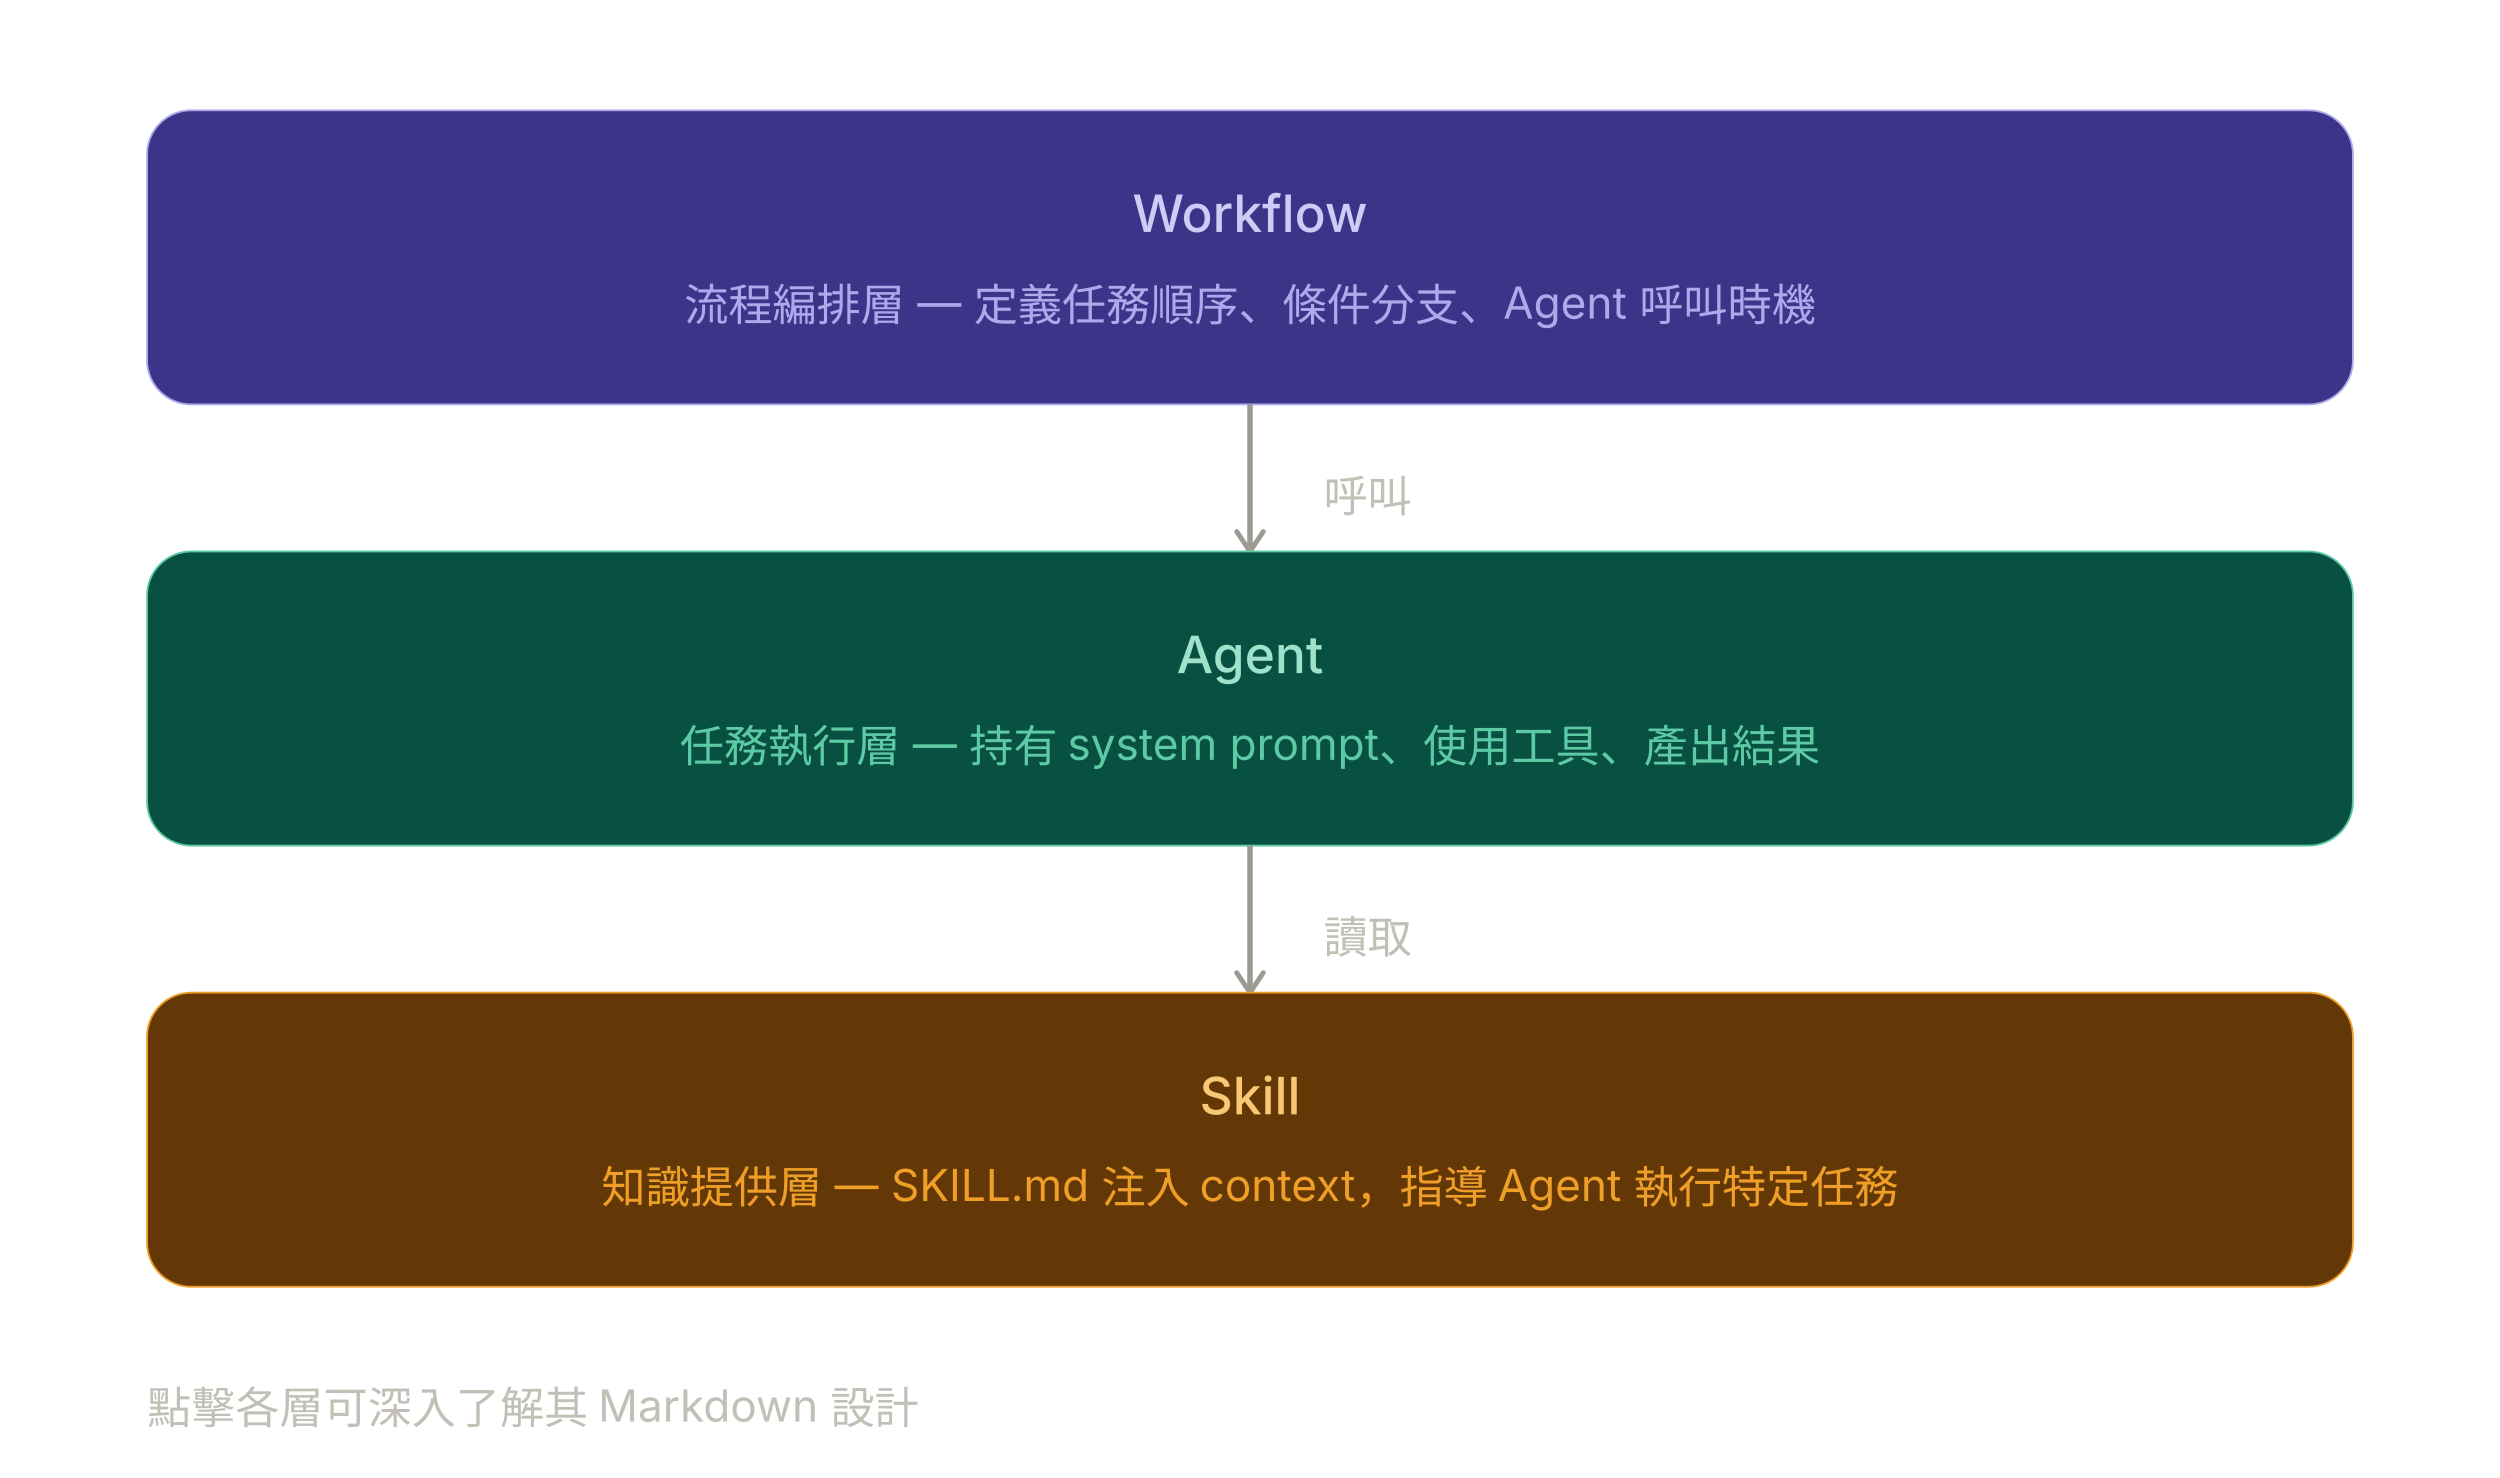
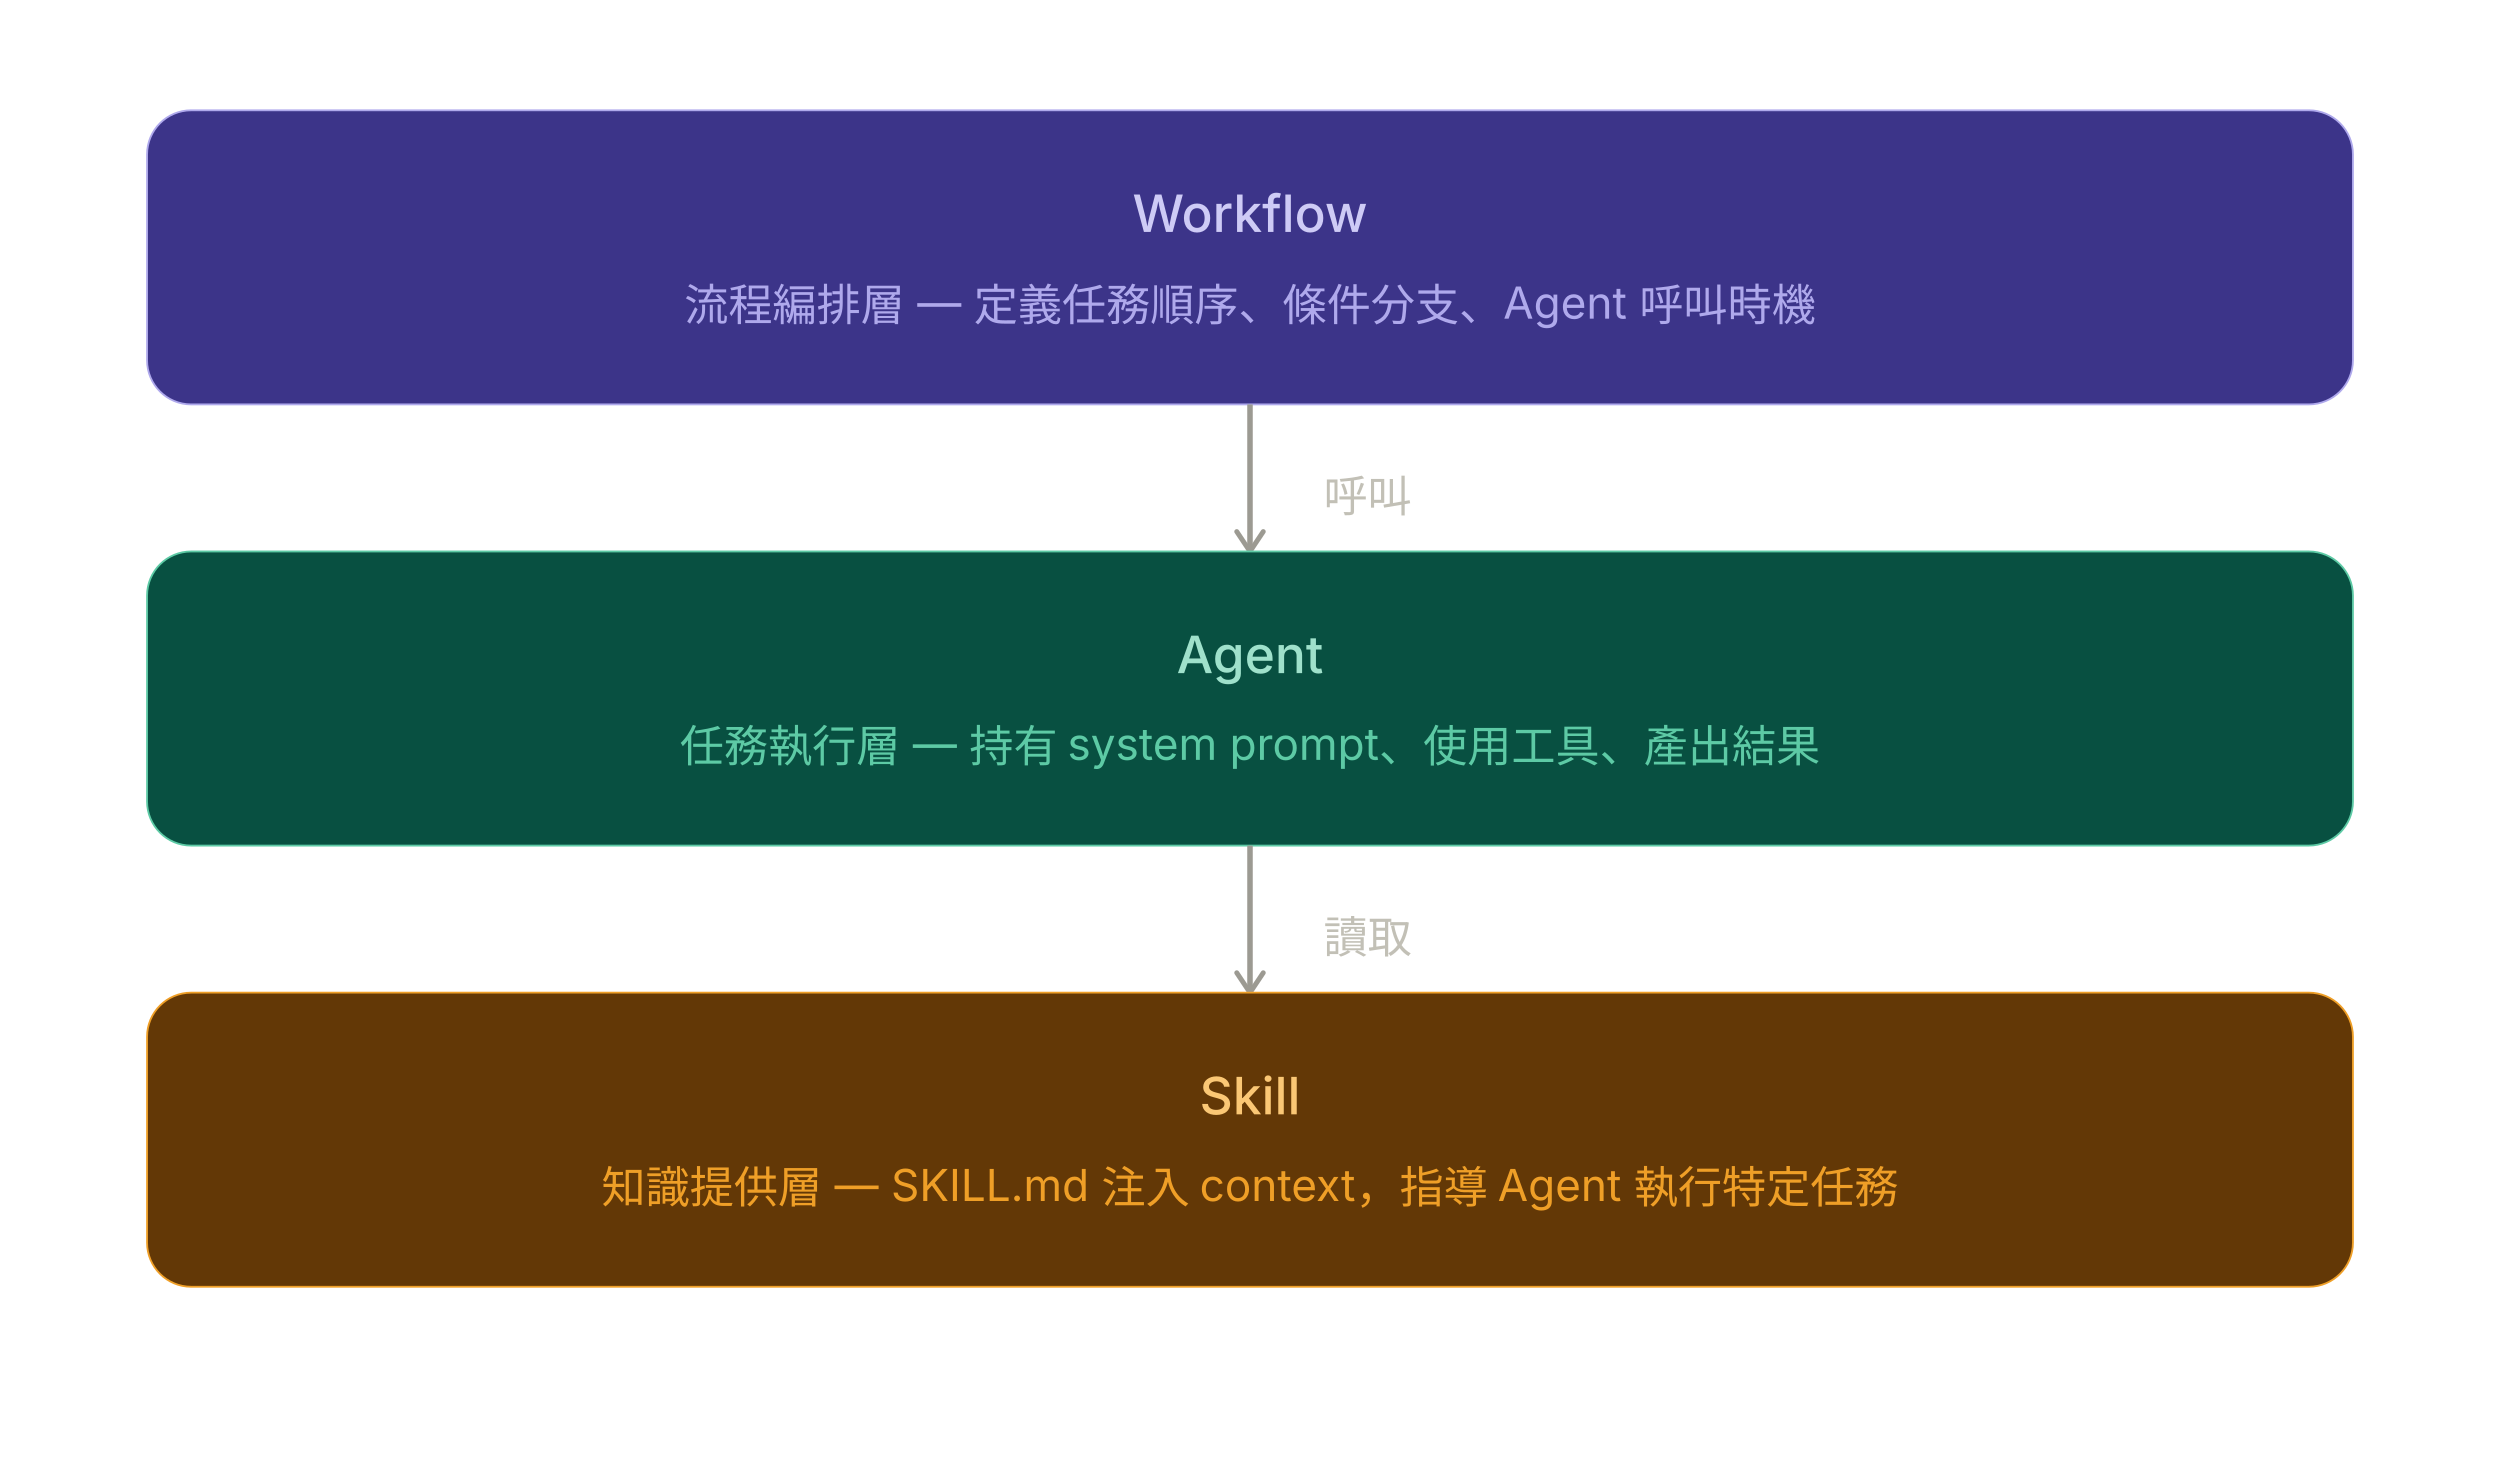
<svg xmlns="http://www.w3.org/2000/svg" width="100%" viewBox="0 0 680 402" role="img" style="">
  <defs>
    <marker id="arrow" viewBox="0 0 10 10" refX="8" refY="5" markerWidth="6" markerHeight="6" orient="auto-start-reverse">
      <path d="M2 1L8 5L2 9" fill="none" stroke="context-stroke" stroke-width="1.5" stroke-linecap="round" stroke-linejoin="round" />
    </marker>
  </defs>
  <g style="fill:rgb(0, 0, 0);stroke:none;color:rgb(255, 255, 255);stroke-width:1px;stroke-linecap:butt;stroke-linejoin:miter;opacity:1;font-family:&quot;Anthropic Sans&quot;, -apple-system, BlinkMacSystemFont, &quot;Segoe UI&quot;, sans-serif;font-size:16px;font-weight:400;text-anchor:start;dominant-baseline:auto">
    <rect x="40" y="30" width="600" height="80" rx="12" stroke-width="0.5" style="fill:rgb(60, 52, 137);stroke:rgb(175, 169, 236);color:rgb(255, 255, 255);stroke-width:0.5px;stroke-linecap:butt;stroke-linejoin:miter;opacity:1;font-family:&quot;Anthropic Sans&quot;, -apple-system, BlinkMacSystemFont, &quot;Segoe UI&quot;, sans-serif;font-size:16px;font-weight:400;text-anchor:start;dominant-baseline:auto" />
    <text x="340" y="58" text-anchor="middle" dominant-baseline="central" style="fill:rgb(206, 203, 246);stroke:none;color:rgb(255, 255, 255);stroke-width:1px;stroke-linecap:butt;stroke-linejoin:miter;opacity:1;font-family:&quot;Anthropic Sans&quot;, -apple-system, BlinkMacSystemFont, &quot;Segoe UI&quot;, sans-serif;font-size:14px;font-weight:500;text-anchor:middle;dominant-baseline:central">Workflow</text>
    <text x="340" y="82" text-anchor="middle" dominant-baseline="central" style="fill:rgb(175, 169, 236);stroke:none;color:rgb(255, 255, 255);stroke-width:1px;stroke-linecap:butt;stroke-linejoin:miter;opacity:1;font-family:&quot;Anthropic Sans&quot;, -apple-system, BlinkMacSystemFont, &quot;Segoe UI&quot;, sans-serif;font-size:12px;font-weight:400;text-anchor:middle;dominant-baseline:central">流程編排層 — 定義任務順序、條件分支、Agent 呼叫時機</text>
  </g>
  <line x1="340" y1="110" x2="340" y2="150" marker-end="url(#arrow)" style="fill:none;stroke:rgb(156, 154, 146);color:rgb(255, 255, 255);stroke-width:1.5px;stroke-linecap:butt;stroke-linejoin:miter;opacity:1;font-family:&quot;Anthropic Sans&quot;, -apple-system, BlinkMacSystemFont, &quot;Segoe UI&quot;, sans-serif;font-size:16px;font-weight:400;text-anchor:start;dominant-baseline:auto" />
  <text x="360" y="134" dominant-baseline="central" style="fill:rgb(194, 192, 182);stroke:none;color:rgb(255, 255, 255);stroke-width:1px;stroke-linecap:butt;stroke-linejoin:miter;opacity:1;font-family:&quot;Anthropic Sans&quot;, -apple-system, BlinkMacSystemFont, &quot;Segoe UI&quot;, sans-serif;font-size:12px;font-weight:400;text-anchor:start;dominant-baseline:central">呼叫</text>
  <g style="fill:rgb(0, 0, 0);stroke:none;color:rgb(255, 255, 255);stroke-width:1px;stroke-linecap:butt;stroke-linejoin:miter;opacity:1;font-family:&quot;Anthropic Sans&quot;, -apple-system, BlinkMacSystemFont, &quot;Segoe UI&quot;, sans-serif;font-size:16px;font-weight:400;text-anchor:start;dominant-baseline:auto">
    <rect x="40" y="150" width="600" height="80" rx="12" stroke-width="0.5" style="fill:rgb(8, 80, 65);stroke:rgb(93, 202, 165);color:rgb(255, 255, 255);stroke-width:0.5px;stroke-linecap:butt;stroke-linejoin:miter;opacity:1;font-family:&quot;Anthropic Sans&quot;, -apple-system, BlinkMacSystemFont, &quot;Segoe UI&quot;, sans-serif;font-size:16px;font-weight:400;text-anchor:start;dominant-baseline:auto" />
    <text x="340" y="178" text-anchor="middle" dominant-baseline="central" style="fill:rgb(159, 225, 203);stroke:none;color:rgb(255, 255, 255);stroke-width:1px;stroke-linecap:butt;stroke-linejoin:miter;opacity:1;font-family:&quot;Anthropic Sans&quot;, -apple-system, BlinkMacSystemFont, &quot;Segoe UI&quot;, sans-serif;font-size:14px;font-weight:500;text-anchor:middle;dominant-baseline:central">Agent</text>
    <text x="340" y="202" text-anchor="middle" dominant-baseline="central" style="fill:rgb(93, 202, 165);stroke:none;color:rgb(255, 255, 255);stroke-width:1px;stroke-linecap:butt;stroke-linejoin:miter;opacity:1;font-family:&quot;Anthropic Sans&quot;, -apple-system, BlinkMacSystemFont, &quot;Segoe UI&quot;, sans-serif;font-size:12px;font-weight:400;text-anchor:middle;dominant-baseline:central">任務執行層 — 持有 system prompt、使用工具、產出結果</text>
  </g>
  <line x1="340" y1="230" x2="340" y2="270" marker-end="url(#arrow)" style="fill:none;stroke:rgb(156, 154, 146);color:rgb(255, 255, 255);stroke-width:1.5px;stroke-linecap:butt;stroke-linejoin:miter;opacity:1;font-family:&quot;Anthropic Sans&quot;, -apple-system, BlinkMacSystemFont, &quot;Segoe UI&quot;, sans-serif;font-size:16px;font-weight:400;text-anchor:start;dominant-baseline:auto" />
  <text x="360" y="254" dominant-baseline="central" style="fill:rgb(194, 192, 182);stroke:none;color:rgb(255, 255, 255);stroke-width:1px;stroke-linecap:butt;stroke-linejoin:miter;opacity:1;font-family:&quot;Anthropic Sans&quot;, -apple-system, BlinkMacSystemFont, &quot;Segoe UI&quot;, sans-serif;font-size:12px;font-weight:400;text-anchor:start;dominant-baseline:central">讀取</text>
  <g style="fill:rgb(0, 0, 0);stroke:none;color:rgb(255, 255, 255);stroke-width:1px;stroke-linecap:butt;stroke-linejoin:miter;opacity:1;font-family:&quot;Anthropic Sans&quot;, -apple-system, BlinkMacSystemFont, &quot;Segoe UI&quot;, sans-serif;font-size:16px;font-weight:400;text-anchor:start;dominant-baseline:auto">
    <rect x="40" y="270" width="600" height="80" rx="12" stroke-width="0.5" style="fill:rgb(99, 56, 6);stroke:rgb(239, 159, 39);color:rgb(255, 255, 255);stroke-width:0.5px;stroke-linecap:butt;stroke-linejoin:miter;opacity:1;font-family:&quot;Anthropic Sans&quot;, -apple-system, BlinkMacSystemFont, &quot;Segoe UI&quot;, sans-serif;font-size:16px;font-weight:400;text-anchor:start;dominant-baseline:auto" />
    <text x="340" y="298" text-anchor="middle" dominant-baseline="central" style="fill:rgb(250, 199, 117);stroke:none;color:rgb(255, 255, 255);stroke-width:1px;stroke-linecap:butt;stroke-linejoin:miter;opacity:1;font-family:&quot;Anthropic Sans&quot;, -apple-system, BlinkMacSystemFont, &quot;Segoe UI&quot;, sans-serif;font-size:14px;font-weight:500;text-anchor:middle;dominant-baseline:central">Skill</text>
    <text x="340" y="322" text-anchor="middle" dominant-baseline="central" style="fill:rgb(239, 159, 39);stroke:none;color:rgb(255, 255, 255);stroke-width:1px;stroke-linecap:butt;stroke-linejoin:miter;opacity:1;font-family:&quot;Anthropic Sans&quot;, -apple-system, BlinkMacSystemFont, &quot;Segoe UI&quot;, sans-serif;font-size:12px;font-weight:400;text-anchor:middle;dominant-baseline:central">知識提供層 — SKILL.md 注入 context，指導 Agent 執行特定任務</text>
  </g>
-   <rect x="40" y="368" width="380" height="24" rx="4" fill="none" style="fill:none;stroke:none;color:rgb(255, 255, 255);stroke-width:1px;stroke-linecap:butt;stroke-linejoin:miter;opacity:1;font-family:&quot;Anthropic Sans&quot;, -apple-system, BlinkMacSystemFont, &quot;Segoe UI&quot;, sans-serif;font-size:16px;font-weight:400;text-anchor:start;dominant-baseline:auto" />
-   <text x="40" y="382" dominant-baseline="central" style="fill:rgb(194, 192, 182);stroke:none;color:rgb(255, 255, 255);stroke-width:1px;stroke-linecap:butt;stroke-linejoin:miter;opacity:1;font-family:&quot;Anthropic Sans&quot;, -apple-system, BlinkMacSystemFont, &quot;Segoe UI&quot;, sans-serif;font-size:12px;font-weight:400;text-anchor:start;dominant-baseline:central">點擊各層可深入了解其 Markdown 設計</text>
</svg>
